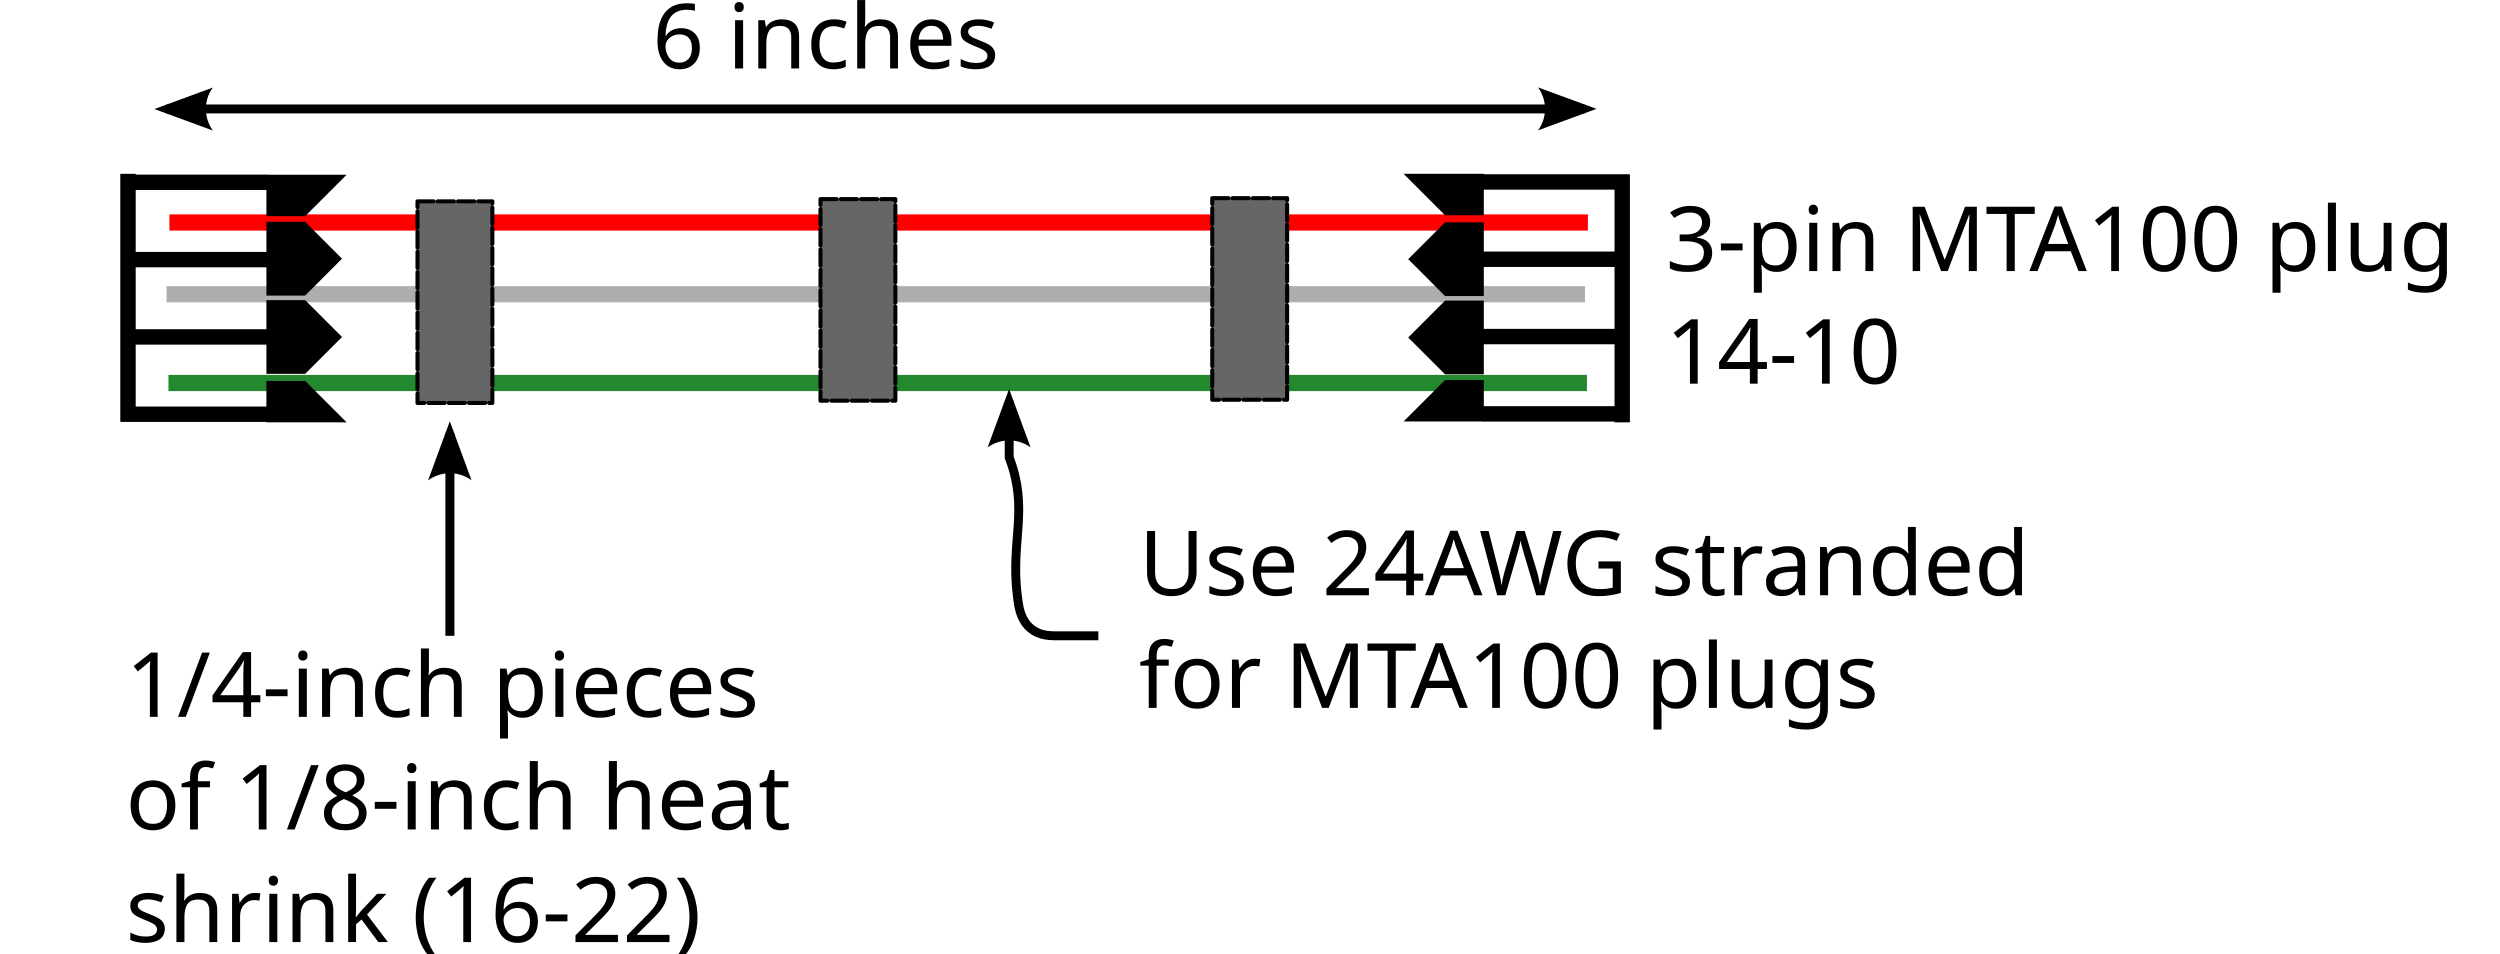
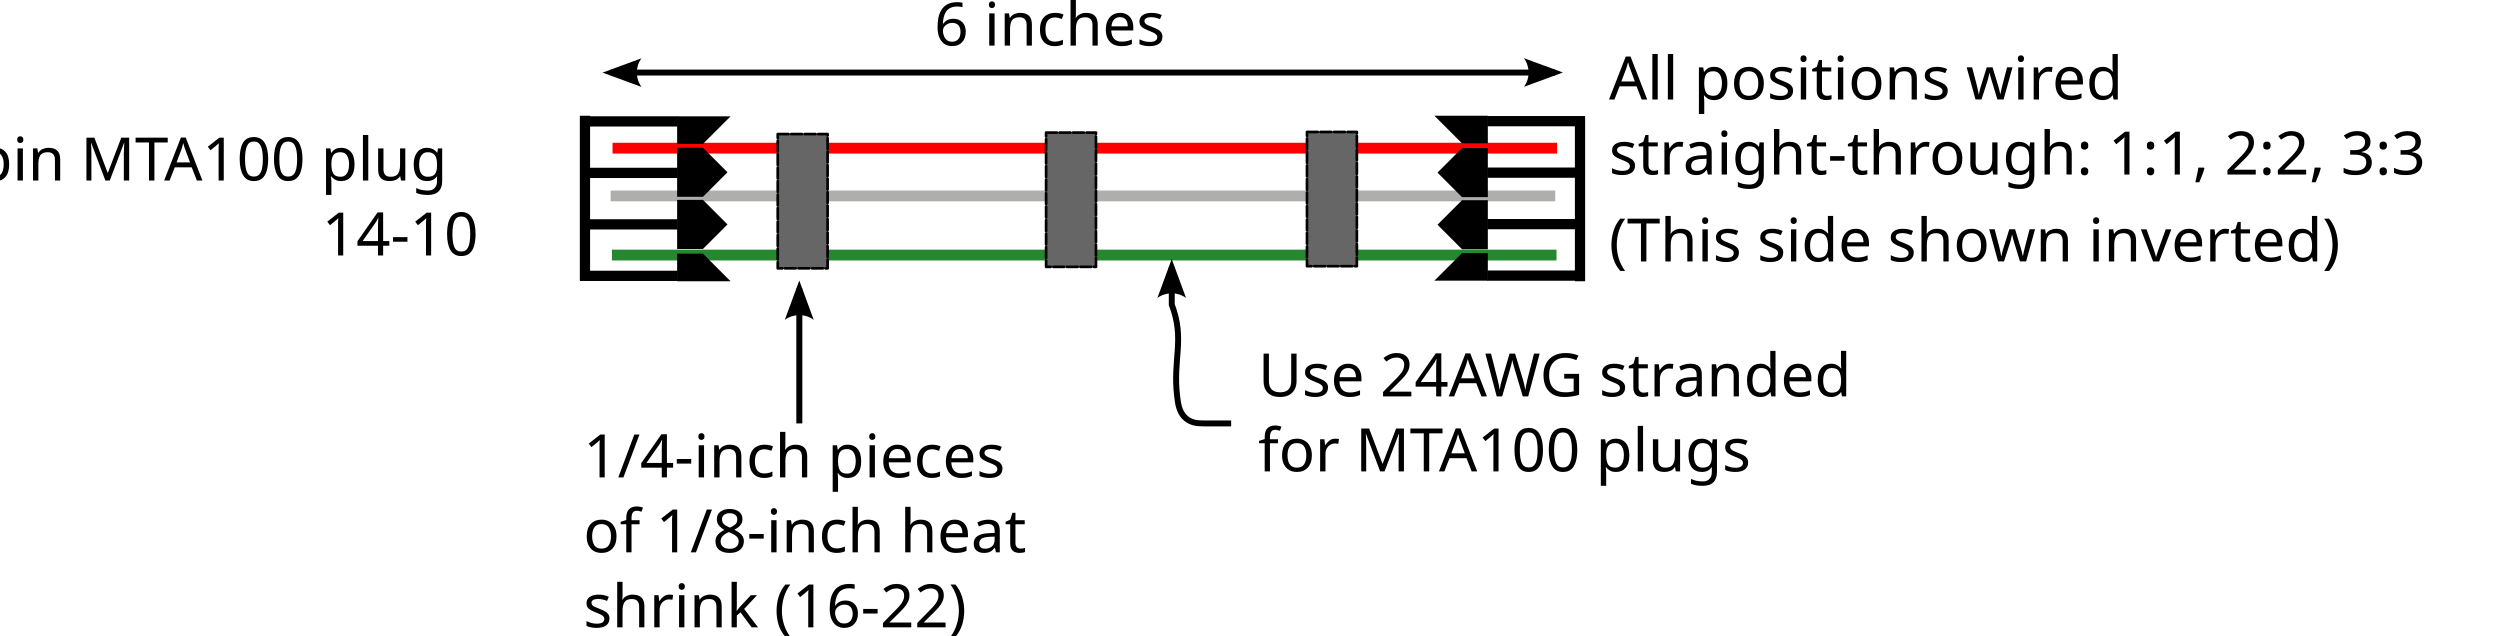
- <svg xmlns="http://www.w3.org/2000/svg" xmlns:ns1="http://www.openswatchbook.org/uri/2009/osb" width="277.587" height="105.916" id="svg2" version="1.1">
+ <svg xmlns="http://www.w3.org/2000/svg" xmlns:ns1="http://www.openswatchbook.org/uri/2009/osb" width="416.843" height="105.916" id="svg2" version="1.1">
  <defs id="defs4">
    <marker orient="auto" refY="0" refX="0" id="Arrow2Mend" style="overflow:visible">
      <path id="path3973" style="fill-rule:evenodd;stroke-width:0.625;stroke-linejoin:round" d="M 8.719,4.034 -2.207,0.016 8.719,-4.002 c -1.745,2.372 -1.735,5.617 -6e-7,8.035 z" transform="scale(-0.6,-0.6)" />
    </marker>
    <marker orient="auto" refY="0" refX="0" id="Arrow2Mstart" style="overflow:visible">
      <path id="path3970" style="fill-rule:evenodd;stroke-width:0.625;stroke-linejoin:round" d="M 8.719,4.034 -2.207,0.016 8.719,-4.002 c -1.745,2.372 -1.735,5.617 -6e-7,8.035 z" transform="scale(0.6,0.6)" />
    </marker>
    <marker orient="auto" refY="0" refX="0" id="Arrow1Mstart" style="overflow:visible">
      <path id="path3952" d="M 0,0 5,-5 -12.5,0 5,5 0,0 z" style="fill-rule:evenodd;stroke:#000000;stroke-width:1pt" transform="matrix(0.4,0,0,0.4,4,0)" />
    </marker>
    <linearGradient id="linearGradient3776" ns1:paint="gradient">
      <stop style="stop-color:#0000ff;stop-opacity:1;" offset="0" id="stop3778" />
      <stop style="stop-color:#0000ff;stop-opacity:0;" offset="1" id="stop3780" />
    </linearGradient>
    <linearGradient id="linearGradient3776-9" ns1:paint="gradient">
      <stop style="stop-color:#0000ff;stop-opacity:1;" offset="0" id="stop3778-0" />
      <stop style="stop-color:#0000ff;stop-opacity:0;" offset="1" id="stop3780-8" />
    </linearGradient>
    <linearGradient ns1:paint="gradient" id="linearGradient3776-7">
      <stop id="stop3778-9" offset="0" style="stop-color:#0000ff;stop-opacity:1;" />
      <stop id="stop3780-2" offset="1" style="stop-color:#0000ff;stop-opacity:0;" />
    </linearGradient>
  </defs>
-   <g id="layer1" transform="translate(-229.0447,-693.7645)">
+   <g id="layer1" transform="translate(-145.7217,-693.7645)">
    <path style="fill:none;stroke:#ff0000;stroke-width:1.8;stroke-linecap:butt;stroke-linejoin:miter;stroke-miterlimit:4;stroke-opacity:1;stroke-dasharray:none" d="m 247.857,718.469 157.5,0" id="path3113" />
    <path style="fill:#666666;stroke:#aeaead;stroke-width:1.8;stroke-linecap:butt;stroke-linejoin:miter;stroke-miterlimit:4;stroke-opacity:1;stroke-dasharray:none" d="m 247.536,726.434 157.5,0" id="path3113-2" />
    <path style="fill:none;stroke:#24882e;stroke-width:1.8;stroke-linecap:butt;stroke-linejoin:miter;stroke-miterlimit:4;stroke-opacity:1;stroke-dasharray:none" d="m 247.75,736.291 157.5,0" id="path3113-0" />
    <g transform="matrix(-1,0,0,-1,610.7921,1390.661)" id="layer1-5">
      <path transform="translate(125.2473,92.35386)" d="m 256.5,562.5 -2.68,1.323 -0.43,2.957 -2.086,-2.14 -2.945,0.505 1.391,-2.645 -1.391,-2.645 2.945,0.505 2.086,-2.14 0.43,2.957 z" id="path3861" style="fill:none;stroke-width:1.71;stroke-linecap:square;stroke-linejoin:miter;stroke-miterlimit:4;stroke-dasharray:none" />
      <g id="g4101">
        <path id="path3788-9" style="fill:none;stroke:#000000;stroke-width:1.71;stroke-linecap:square;stroke-linejoin:miter;stroke-miterlimit:4;stroke-opacity:1;stroke-dasharray:none" d="m 352.925,668.07 14.58,0 m -14.58,-8.584 14.58,0 m -14.58,-8.584 14.58,0 m -14.58,25.752 14.58,0 m 0.031,-25.692 0,25.778" />
        <path style="fill:#000000;fill-opacity:1;stroke:#000000;stroke-width:1px;stroke-linecap:butt;stroke-linejoin:miter;stroke-opacity:1" d="m 348.073,655.883 -3.594,3.594 3.594,3.594 3.594,0 0,-7.188 -3.594,0 z" id="path3863-4" />
        <path style="fill:#000000;fill-opacity:1;stroke:#000000;stroke-width:1px;stroke-linecap:butt;stroke-linejoin:miter;stroke-opacity:1" d="m 348.073,664.578 -3.594,3.594 3.594,3.594 3.594,0 0,-7.188 -3.594,0 z" id="path3863-4-2" />
        <path style="fill:#000000;fill-opacity:1;stroke:#000000;stroke-width:1px;stroke-linecap:butt;stroke-linejoin:miter;stroke-opacity:1" d="m 344.467,676.997 3.6,-3.6 3.6,0 0,3.6 z" id="path3928" />
        <path style="fill:#000000;fill-opacity:1;stroke:#000000;stroke-width:1px;stroke-linecap:butt;stroke-linejoin:miter;stroke-opacity:1" d="m 344.467,650.5 3.6,3.6 3.6,0 0,-3.6 z" id="path3928-8" />
      </g>
    </g>
    <g transform="translate(41.63235,63.06527)" id="layer1-5-3">
      <path transform="translate(125.2473,92.35386)" d="m 256.5,562.5 -2.68,1.323 -0.43,2.957 -2.086,-2.14 -2.945,0.505 1.391,-2.645 -1.391,-2.645 2.945,0.505 2.086,-2.14 0.43,2.957 z" id="path3861-7" style="fill:none;stroke-width:1.71;stroke-linecap:square;stroke-linejoin:miter;stroke-miterlimit:4;stroke-dasharray:none" />
      <g id="g4101-2">
        <path id="path3788-9-2" style="fill:none;stroke:#000000;stroke-width:1.71;stroke-linecap:square;stroke-linejoin:miter;stroke-miterlimit:4;stroke-opacity:1;stroke-dasharray:none" d="m 352.925,668.07 14.58,0 m -14.58,-8.584 14.58,0 m -14.58,-8.584 14.58,0 m -14.58,25.752 14.58,0 m 0.031,-25.692 0,25.778" />
        <path style="fill:#000000;fill-opacity:1;stroke:#000000;stroke-width:1px;stroke-linecap:butt;stroke-linejoin:miter;stroke-opacity:1" d="m 348.073,655.883 -3.594,3.594 3.594,3.594 3.594,0 0,-7.188 -3.594,0 z" id="path3863-4-6" />
        <path style="fill:#000000;fill-opacity:1;stroke:#000000;stroke-width:1px;stroke-linecap:butt;stroke-linejoin:miter;stroke-opacity:1" d="m 348.073,664.578 -3.594,3.594 3.594,3.594 3.594,0 0,-7.188 -3.594,0 z" id="path3863-4-2-6" />
        <path style="fill:#000000;fill-opacity:1;stroke:#000000;stroke-width:1px;stroke-linecap:butt;stroke-linejoin:miter;stroke-opacity:1" d="m 344.467,676.997 3.6,-3.6 3.6,0 0,3.6 z" id="path3928-4" />
        <path style="fill:#000000;fill-opacity:1;stroke:#000000;stroke-width:1px;stroke-linecap:butt;stroke-linejoin:miter;stroke-opacity:1" d="m 344.467,650.5 3.6,3.6 3.6,0 0,-3.6 z" id="path3928-8-3" />
      </g>
    </g>
    <text xml:space="preserve" style="font-size:10px;font-style:normal;font-variant:normal;font-weight:normal;font-stretch:normal;line-height:125%;letter-spacing:0px;word-spacing:0px;fill:#000000;fill-opacity:1;stroke:none;font-family:Sans;-inkscape-font-specification:Helvetica" x="301.5" y="701.362" id="text3934">
      <tspan id="tspan3936" x="301.5" y="701.362">6 inches</tspan>
    </text>
    <path style="fill:none;stroke:#000000;stroke-width:0.99;stroke-linecap:butt;stroke-linejoin:miter;stroke-miterlimit:4;stroke-opacity:1;stroke-dasharray:none;marker-start:url(#Arrow2Mstart);marker-end:url(#Arrow2Mend)" d="m -13.062,0.457 157.5,0" id="path3938" transform="translate(260.5618,705.4052)" />
    <text xml:space="preserve" style="font-size:10px;font-style:normal;font-variant:normal;font-weight:normal;font-stretch:normal;line-height:125%;letter-spacing:0px;word-spacing:0px;fill:#000000;fill-opacity:1;stroke:none;font-family:Sans;-inkscape-font-specification:Helvetica" x="38.75" y="54.087" id="text4760" transform="translate(260.5618,705.4052)">
      <tspan id="tspan4762" x="38.75" y="54.087" />
    </text>
    <text xml:space="preserve" style="font-size:10px;font-style:normal;font-variant:normal;font-weight:normal;font-stretch:normal;line-height:125%;letter-spacing:0px;word-spacing:0px;fill:#000000;fill-opacity:1;stroke:none;font-family:Sans;-inkscape-font-specification:Helvetica" x="355.5" y="759.862" id="text4764">
      <tspan id="tspan4766" x="355.5" y="759.862">Use 24AWG stranded</tspan>
      <tspan x="355.5" y="772.362" id="tspan4768">for MTA100 plugs</tspan>
    </text>
    <rect style="fill:#666666;fill-opacity:1;stroke:#010101;stroke-width:0.45;stroke-linecap:round;stroke-linejoin:round;stroke-miterlimit:4;stroke-opacity:1;stroke-dasharray:1.8, 0.45;stroke-dashoffset:0" id="rect4770" width="8.314" height="22.386" x="275.4" y="716.119" />
    <rect style="fill:#666666;fill-opacity:1;stroke:#010101;stroke-width:0.45;stroke-linecap:round;stroke-linejoin:round;stroke-miterlimit:4;stroke-opacity:1;stroke-dasharray:1.8, 0.45;stroke-dashoffset:0" id="rect4770-3" width="8.314" height="22.386" x="320.146" y="715.873" />
    <rect style="fill:#666666;fill-opacity:1;stroke:#010101;stroke-width:0.45;stroke-linecap:round;stroke-linejoin:round;stroke-miterlimit:4;stroke-opacity:1;stroke-dasharray:1.8, 0.45;stroke-dashoffset:0" id="rect4770-3-0" width="8.314" height="22.386" x="363.646" y="715.766" />
    <path transform="translate(260.5618,705.4052)" style="fill:none;stroke:#000000;stroke-width:0.99;stroke-linecap:butt;stroke-linejoin:miter;stroke-miterlimit:4;stroke-opacity:1;stroke-dasharray:none;marker-end:url(#Arrow2Mend)" d="m 90.438,58.957 -4.5,0 c -0.606,0 -1.221,-0.014 -1.803,-0.183 -0.582,-0.169 -1.12,-0.493 -1.53,-0.94 -0.409,-0.447 -0.685,-1.005 -0.855,-1.587 -0.169,-0.582 -0.239,-1.188 -0.313,-1.789 -0.76,-6.153 1.325,-9.513 -0.9,-15.3 l 0,-6.3" id="path4808" />
-     <text xml:space="preserve" style="font-size:10px;font-style:normal;font-variant:normal;font-weight:normal;font-stretch:normal;line-height:125%;letter-spacing:0px;word-spacing:0px;fill:#000000;fill-opacity:1;stroke:none;font-family:Sans;-inkscape-font-specification:Helvetica" x="414" y="723.862" id="text4999">
-       <tspan id="tspan5001" x="414" y="723.862">3-pin MTA100 plug</tspan>
-       <tspan x="414" y="736.362" id="tspan5003">14-10</tspan>
+     <text xml:space="preserve" style="font-size:10px;font-style:normal;font-variant:normal;font-weight:normal;font-stretch:normal;text-align:end;line-height:125%;letter-spacing:0px;word-spacing:0px;text-anchor:end;fill:#000000;fill-opacity:1;stroke:none;font-family:Sans;-inkscape-font-specification:Helvetica" x="238.5" y="723.862" id="text4999">
+       <tspan id="tspan5001" x="238.5" y="723.862">3-pin MTA100 plug</tspan>
+       <tspan x="238.5" y="736.362" id="tspan5003">14-10</tspan>
    </text>
    <text xml:space="preserve" style="font-size:10px;font-style:normal;font-variant:normal;font-weight:normal;font-stretch:normal;line-height:125%;letter-spacing:0px;word-spacing:0px;fill:#000000;fill-opacity:1;stroke:none;font-family:Sans;-inkscape-font-specification:Helvetica" x="243" y="773.362" id="text5005">
      <tspan id="tspan5007" x="243" y="773.362">1/4-inch pieces</tspan>
      <tspan x="243" y="785.862" id="tspan5009">of 1/8-inch heat</tspan>
      <tspan x="243" y="798.362" id="tspan5011">shrink (16-22)</tspan>
    </text>
    <path style="fill:none;stroke:#000000;stroke-width:1px;stroke-linecap:butt;stroke-linejoin:miter;stroke-opacity:1;marker-end:url(#Arrow2Mend)" d="m 18.438,58.957 0,-22.5" id="path5013" transform="translate(260.5618,705.4052)" />
+     <text xml:space="preserve" style="font-size:10px;font-style:normal;font-variant:normal;font-weight:normal;font-stretch:normal;line-height:125%;letter-spacing:0px;word-spacing:0px;fill:#000000;fill-opacity:1;stroke:none;font-family:Sans;-inkscape-font-specification:Helvetica" x="414" y="737.362" id="text3044">
+       <tspan id="tspan3046" x="414" y="737.362">(This side shown inverted)</tspan>
+     </text>
+     <text xml:space="preserve" style="font-size:10px;font-style:normal;font-variant:normal;font-weight:normal;font-stretch:normal;line-height:125%;letter-spacing:0px;word-spacing:0px;fill:#000000;fill-opacity:1;stroke:none;font-family:Sans;-inkscape-font-specification:Helvetica" x="414" y="710.362" id="text3048">
+       <tspan id="tspan3050" x="414" y="710.362">All positions wired</tspan>
+       <tspan x="414" y="722.862" id="tspan3052">straight-through: 1:1, 2:2, 3:3</tspan>
+     </text>
  </g>
</svg>
